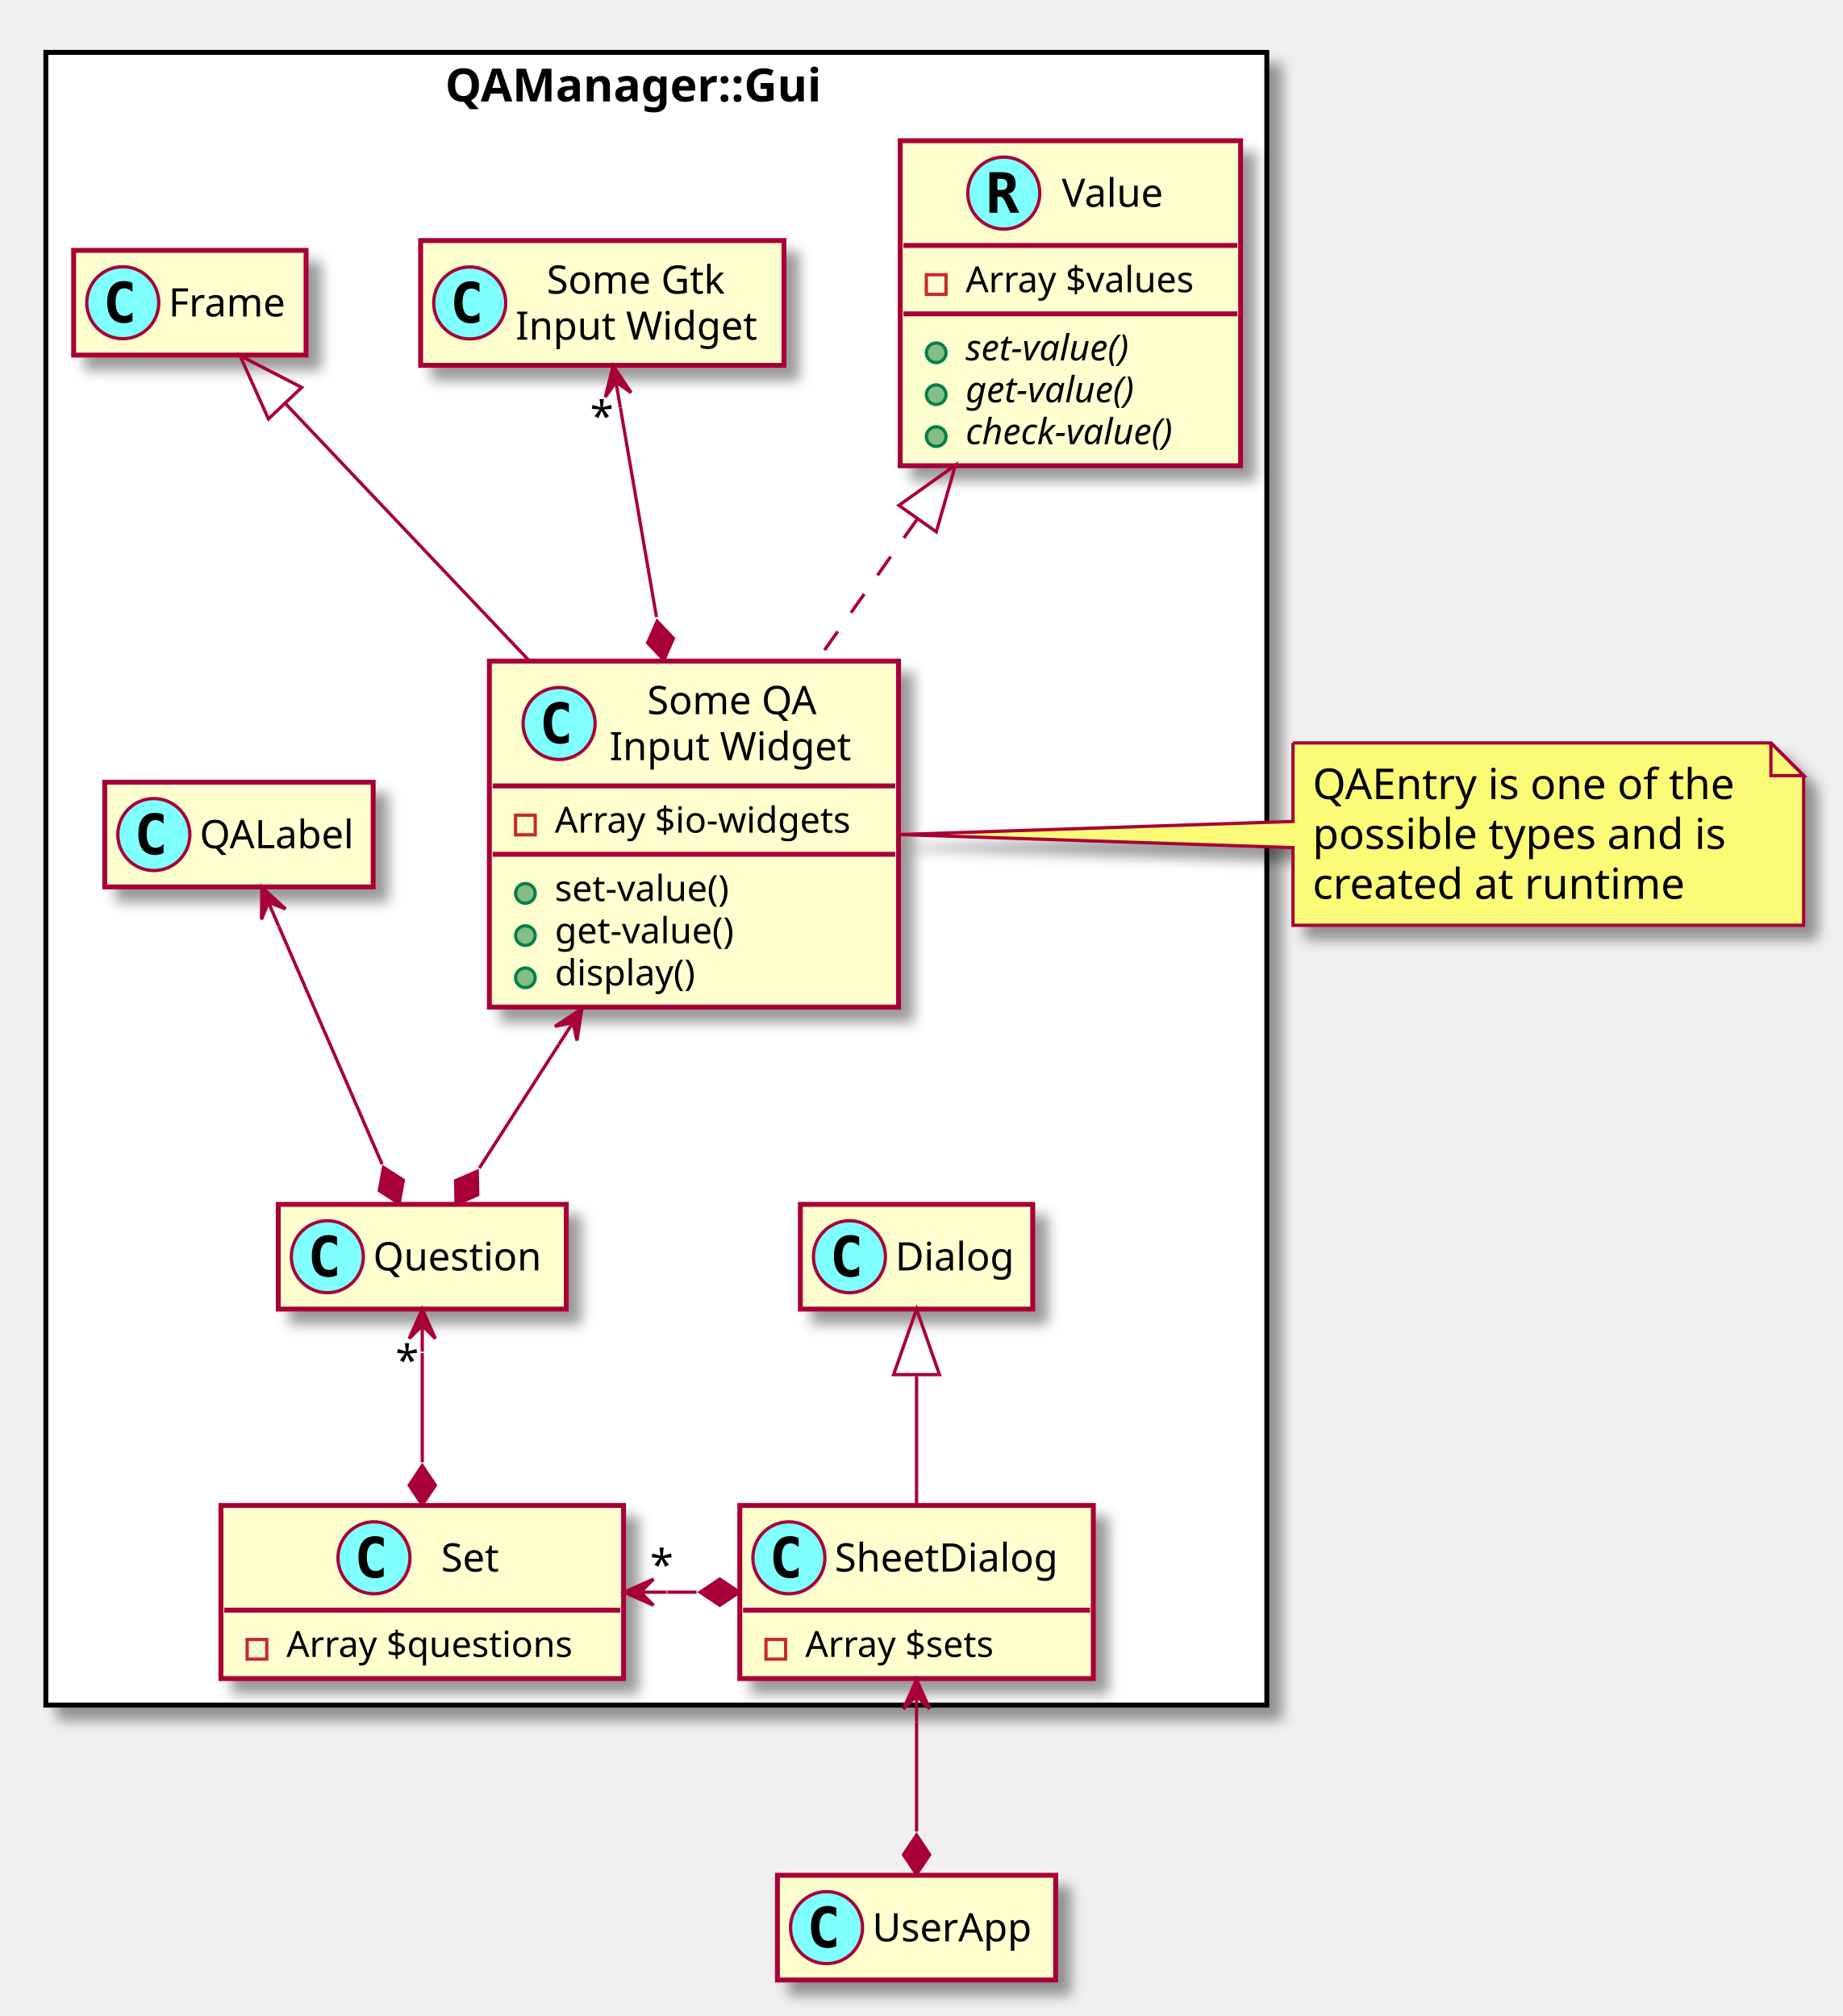
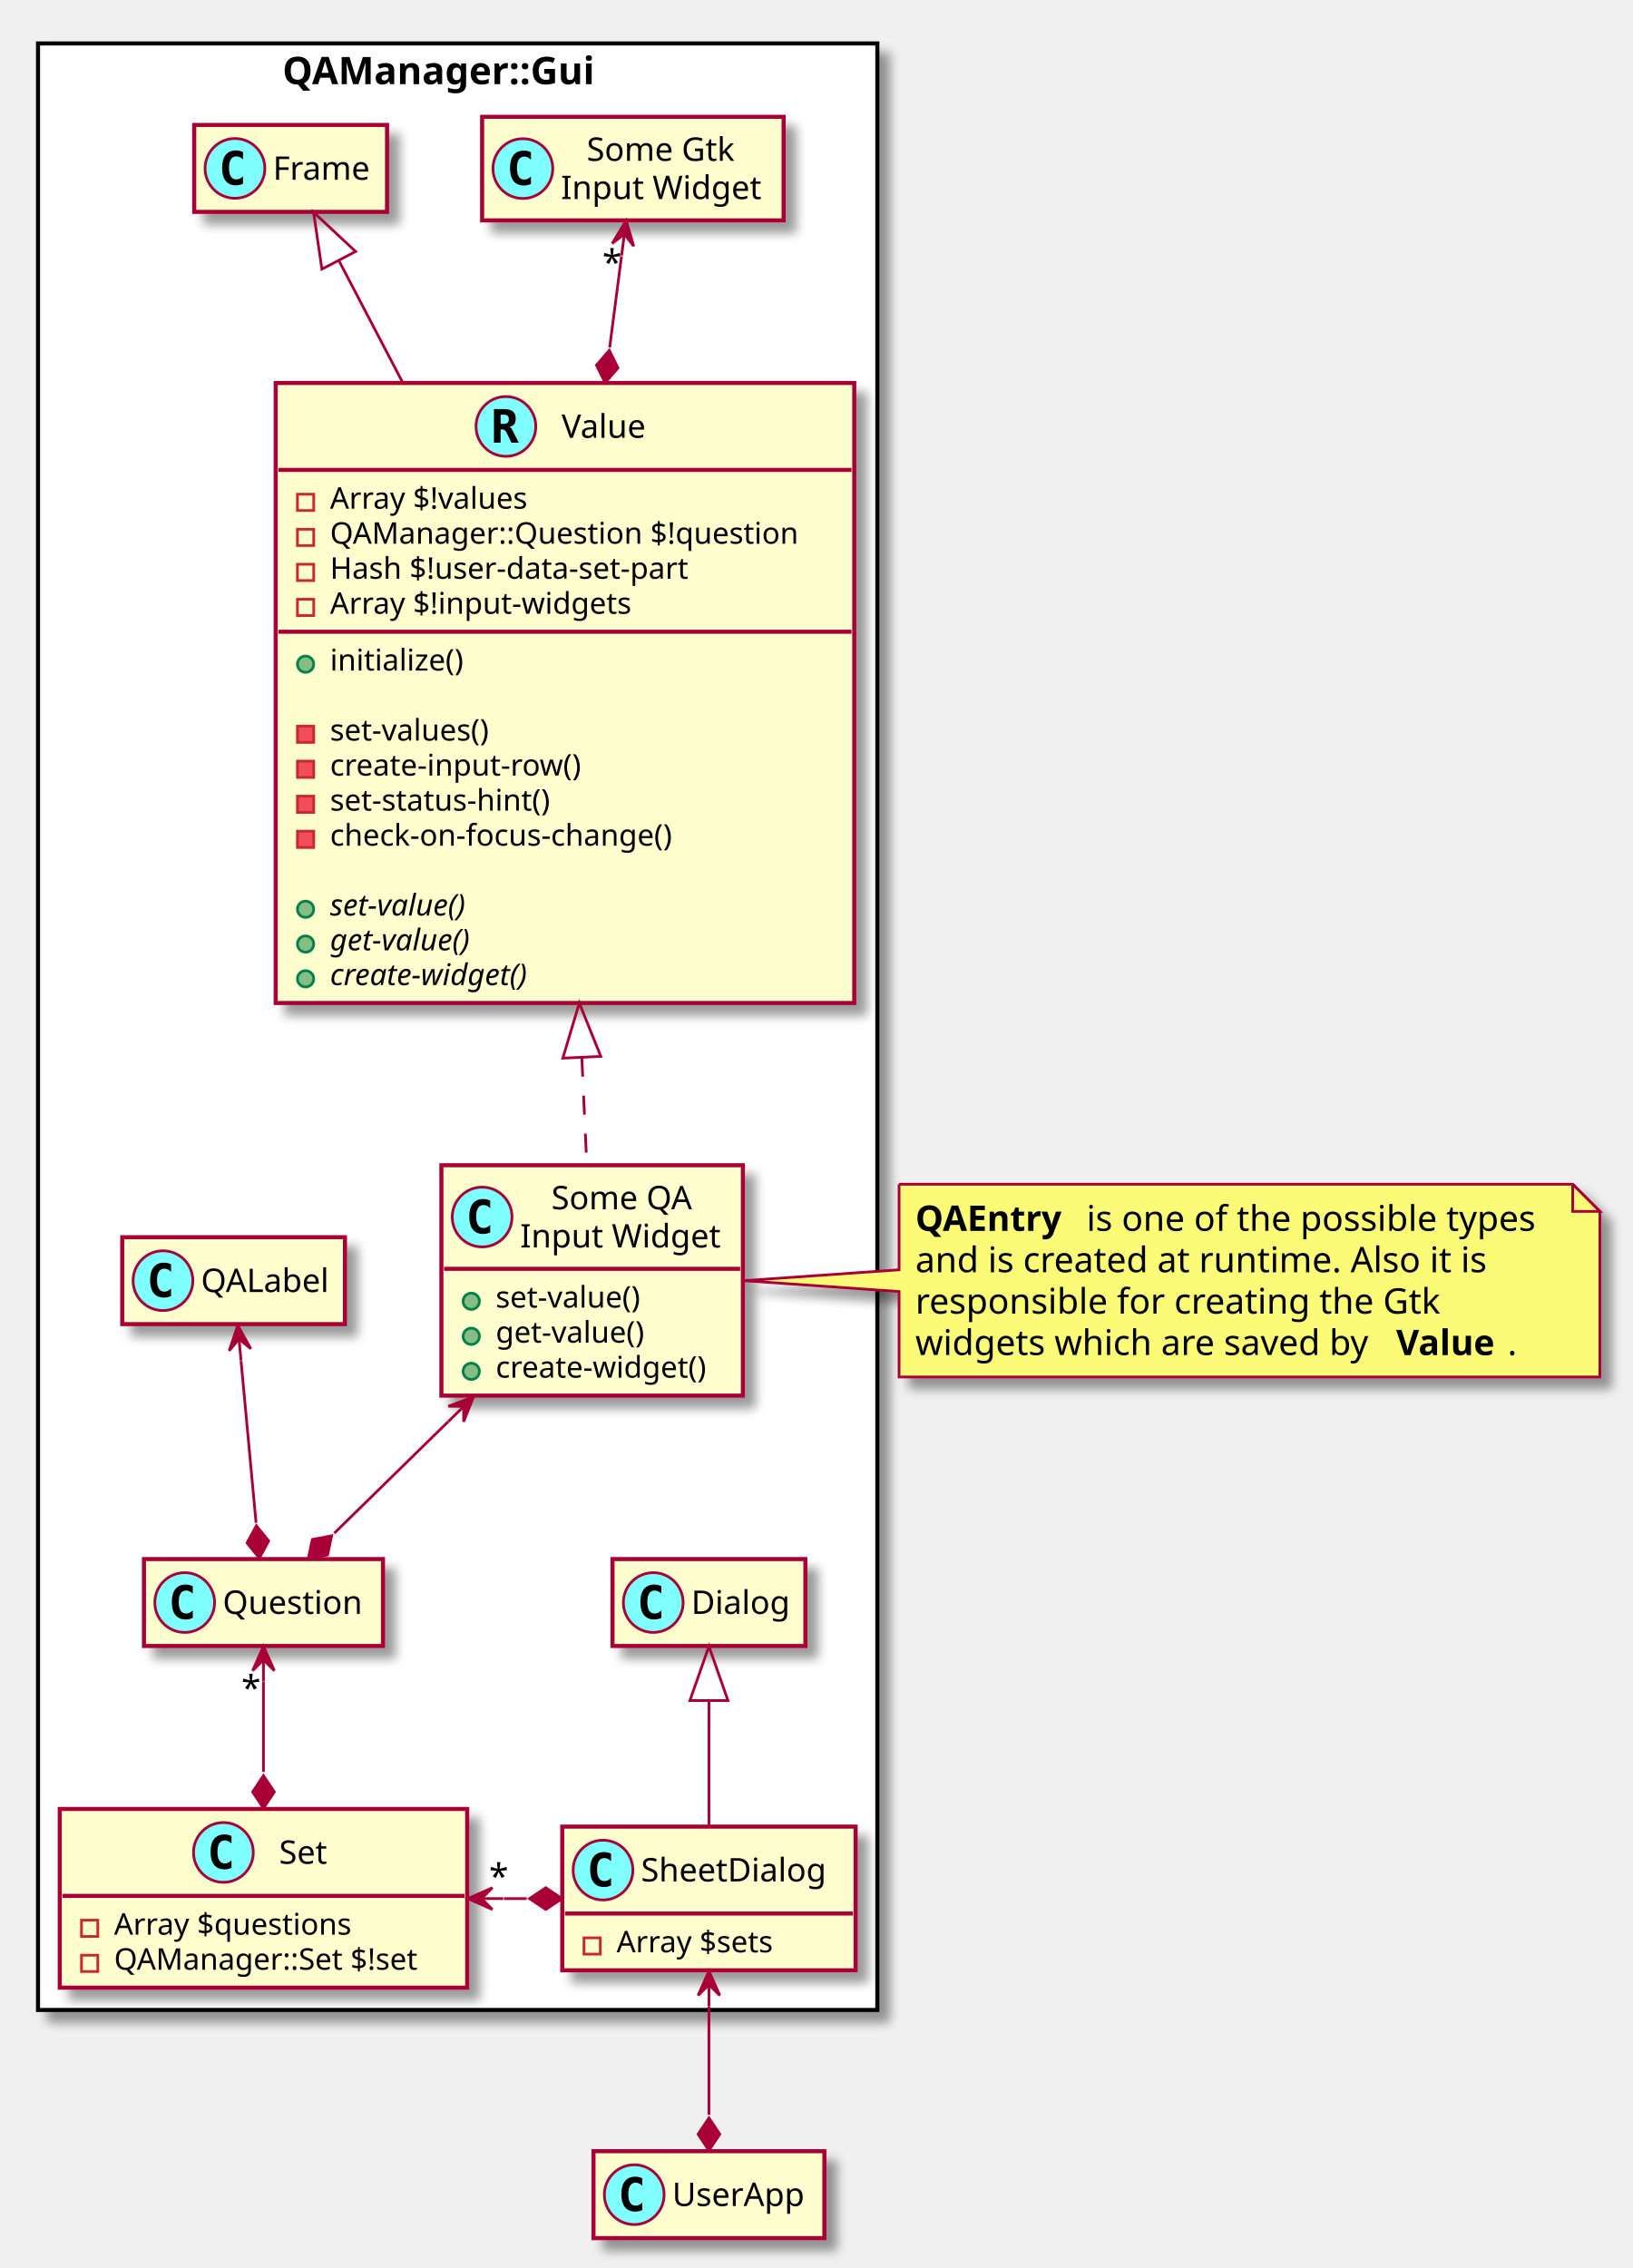
- <svg xmlns="http://www.w3.org/2000/svg" contentScriptType="application/ecmascript" contentStyleType="text/css" height="616px" preserveAspectRatio="none" style="width:563px;height:616px;" version="1.1" viewBox="0 0 563 616" width="563px" zoomAndPan="magnify">
+ <svg xmlns="http://www.w3.org/2000/svg" contentScriptType="application/ecmascript" contentStyleType="text/css" height="835px" preserveAspectRatio="none" style="width:601px;height:835px;" version="1.1" viewBox="0 0 601 835" width="601px" zoomAndPan="magnify">
  <defs>
-     <filter height="300%" id="f143nqnakb07io" width="300%" x="-1" y="-1">
+     <filter height="300%" id="f63d9tuw4n7kj" width="300%" x="-1" y="-1">
      <feGaussianBlur result="blurOut" stdDeviation="2.0" />
      <feColorMatrix in="blurOut" result="blurOut2" type="matrix" values="0 0 0 0 0 0 0 0 0 0 0 0 0 0 0 0 0 0 .4 0" />
      <feOffset dx="4.0" dy="4.0" in="blurOut2" result="blurOut3" />
      <feBlend in="SourceGraphic" in2="blurOut3" mode="normal" />
    </filter>
  </defs>
  <g>
-     <rect fill="#FFFFFF" filter="url(#f143nqnakb07io)" height="505" style="stroke: #000000; stroke-width: 1.5;" width="373" x="14" y="16" />
-     <text fill="#000000" font-family="sans-serif" font-size="14" font-weight="bold" lengthAdjust="spacingAndGlyphs" textLength="129" x="136" y="30.995">QAManager::Gui</text>
-     <rect fill="#FEFECE" filter="url(#f143nqnakb07io)" height="99.31" id="QAManager::Gui::Value" style="stroke: #A80036; stroke-width: 1.5;" width="104" x="275" y="43" />
-     <ellipse cx="306.65" cy="59" fill="#80FFFF" rx="11" ry="11" style="stroke: #A80036; stroke-width: 1.0;" />
-     <path d="M307.853,59.141 Q308.212,59.219 308.478,59.5 Q308.759,59.766 309.15,60.547 L311.384,65 L308.697,65 L307.197,61.875 Q307.134,61.734 307.025,61.5 Q306.369,60.109 305.478,60.109 L304.697,60.109 L304.697,65 L302.259,65 L302.259,52.609 L305.791,52.609 Q308.181,52.609 309.212,53.453 Q310.259,54.297 310.259,56.203 Q310.259,57.484 309.634,58.25 Q309.025,59 307.853,59.141 Z M304.697,54.672 L304.697,58.047 L305.853,58.047 Q306.869,58.047 307.291,57.656 Q307.728,57.25 307.728,56.344 Q307.728,55.453 307.291,55.062 Q306.869,54.672 305.853,54.672 L304.697,54.672 Z " />
-     <text fill="#000000" font-family="sans-serif" font-size="12" lengthAdjust="spacingAndGlyphs" textLength="35" x="324.35" y="63.181">Value</text>
-     <line style="stroke: #A80036; stroke-width: 1.5;" x1="276" x2="378" y1="75" y2="75" />
-     <rect fill="none" height="6" style="stroke: #C82930; stroke-width: 1.0;" width="6" x="283" y="83.948" />
-     <text fill="#000000" font-family="sans-serif" font-size="11" lengthAdjust="spacingAndGlyphs" textLength="78" x="295" y="89.28">Array $values</text>
-     <line style="stroke: #A80036; stroke-width: 1.5;" x1="276" x2="378" y1="95.896" y2="95.896" />
-     <ellipse cx="286" cy="107.798" fill="#84BE84" rx="3" ry="3" style="stroke: #038048; stroke-width: 1.0;" />
-     <text fill="#000000" font-family="sans-serif" font-size="11" font-style="italic" lengthAdjust="spacingAndGlyphs" textLength="60" x="295" y="110.106">set-value()</text>
-     <ellipse cx="286" cy="120.603" fill="#84BE84" rx="3" ry="3" style="stroke: #038048; stroke-width: 1.0;" />
-     <text fill="#000000" font-family="sans-serif" font-size="11" font-style="italic" lengthAdjust="spacingAndGlyphs" textLength="61" x="295" y="122.911">get-value()</text>
-     <ellipse cx="286" cy="133.408" fill="#84BE84" rx="3" ry="3" style="stroke: #038048; stroke-width: 1.0;" />
-     <text fill="#000000" font-family="sans-serif" font-size="11" font-style="italic" lengthAdjust="spacingAndGlyphs" textLength="75" x="295" y="135.716">check-value()</text>
-     <rect fill="#FEFECE" filter="url(#f143nqnakb07io)" height="38.137" id="QAManager::Gui::GtkIOWidget" style="stroke: #A80036; stroke-width: 1.5;" width="111" x="128.5" y="73.5" />
-     <ellipse cx="143.5" cy="92.568" fill="#80FFFF" rx="11" ry="11" style="stroke: #A80036; stroke-width: 1.0;" />
-     <path d="M146.469,98.209 Q145.891,98.506 145.25,98.647 Q144.609,98.803 143.906,98.803 Q141.406,98.803 140.078,97.162 Q138.766,95.506 138.766,92.381 Q138.766,89.256 140.078,87.6 Q141.406,85.943 143.906,85.943 Q144.609,85.943 145.25,86.1 Q145.906,86.256 146.469,86.553 L146.469,89.272 Q145.844,88.693 145.25,88.428 Q144.656,88.147 144.031,88.147 Q142.688,88.147 142,89.225 Q141.312,90.287 141.312,92.381 Q141.312,94.475 142,95.553 Q142.688,96.615 144.031,96.615 Q144.656,96.615 145.25,96.35 Q145.844,96.068 146.469,95.49 L146.469,98.209 Z " />
-     <text fill="#000000" font-family="sans-serif" font-size="12" lengthAdjust="spacingAndGlyphs" textLength="60" x="167" y="89.715">Some Gtk</text>
-     <text fill="#000000" font-family="sans-serif" font-size="12" lengthAdjust="spacingAndGlyphs" textLength="79" x="157.5" y="103.783">Input Widget</text>
-     <rect fill="#FEFECE" filter="url(#f143nqnakb07io)" height="105.721" id="QAManager::Gui::QAIOWidget" style="stroke: #A80036; stroke-width: 1.5;" width="125" x="149.5" y="202" />
-     <ellipse cx="170.8" cy="221.068" fill="#80FFFF" rx="11" ry="11" style="stroke: #A80036; stroke-width: 1.0;" />
-     <path d="M173.769,226.709 Q173.191,227.006 172.55,227.147 Q171.909,227.303 171.206,227.303 Q168.706,227.303 167.378,225.662 Q166.066,224.006 166.066,220.881 Q166.066,217.756 167.378,216.1 Q168.706,214.443 171.206,214.443 Q171.909,214.443 172.55,214.6 Q173.206,214.756 173.769,215.053 L173.769,217.772 Q173.144,217.193 172.55,216.928 Q171.956,216.647 171.331,216.647 Q169.988,216.647 169.3,217.725 Q168.613,218.787 168.613,220.881 Q168.613,222.975 169.3,224.053 Q169.988,225.115 171.331,225.115 Q171.956,225.115 172.55,224.85 Q173.144,224.568 173.769,223.99 L173.769,226.709 Z " />
-     <text fill="#000000" font-family="sans-serif" font-size="12" lengthAdjust="spacingAndGlyphs" textLength="56" x="197.7" y="218.215">Some QA</text>
-     <text fill="#000000" font-family="sans-serif" font-size="12" lengthAdjust="spacingAndGlyphs" textLength="79" x="186.2" y="232.283">Input Widget</text>
-     <line style="stroke: #A80036; stroke-width: 1.5;" x1="150.5" x2="273.5" y1="240.137" y2="240.137" />
-     <rect fill="none" height="6" style="stroke: #C82930; stroke-width: 1.0;" width="6" x="157.5" y="249.085" />
-     <text fill="#000000" font-family="sans-serif" font-size="11" lengthAdjust="spacingAndGlyphs" textLength="99" x="169.5" y="254.417">Array $io-widgets</text>
-     <line style="stroke: #A80036; stroke-width: 1.5;" x1="150.5" x2="273.5" y1="261.033" y2="261.033" />
-     <ellipse cx="160.5" cy="272.981" fill="#84BE84" rx="3" ry="3" style="stroke: #038048; stroke-width: 1.0;" />
-     <text fill="#000000" font-family="sans-serif" font-size="11" lengthAdjust="spacingAndGlyphs" textLength="60" x="169.5" y="275.313">set-value()</text>
-     <ellipse cx="160.5" cy="285.877" fill="#84BE84" rx="3" ry="3" style="stroke: #038048; stroke-width: 1.0;" />
-     <text fill="#000000" font-family="sans-serif" font-size="11" lengthAdjust="spacingAndGlyphs" textLength="60" x="169.5" y="288.209">get-value()</text>
-     <ellipse cx="160.5" cy="298.773" fill="#84BE84" rx="3" ry="3" style="stroke: #038048; stroke-width: 1.0;" />
-     <text fill="#000000" font-family="sans-serif" font-size="11" lengthAdjust="spacingAndGlyphs" textLength="48" x="169.5" y="301.105">display()</text>
-     <rect fill="#FEFECE" filter="url(#f143nqnakb07io)" height="52.896" id="QAManager::Gui::Set" style="stroke: #A80036; stroke-width: 1.5;" width="123" x="67.5" y="460" />
-     <ellipse cx="114.25" cy="476" fill="#80FFFF" rx="11" ry="11" style="stroke: #A80036; stroke-width: 1.0;" />
-     <path d="M117.219,481.641 Q116.641,481.938 116,482.078 Q115.359,482.234 114.656,482.234 Q112.156,482.234 110.828,480.594 Q109.516,478.938 109.516,475.812 Q109.516,472.688 110.828,471.031 Q112.156,469.375 114.656,469.375 Q115.359,469.375 116,469.531 Q116.656,469.688 117.219,469.984 L117.219,472.703 Q116.594,472.125 116,471.859 Q115.406,471.578 114.781,471.578 Q113.438,471.578 112.75,472.656 Q112.062,473.719 112.062,475.812 Q112.062,477.906 112.75,478.984 Q113.438,480.047 114.781,480.047 Q115.406,480.047 116,479.781 Q116.594,479.5 117.219,478.922 L117.219,481.641 Z " />
-     <text fill="#000000" font-family="sans-serif" font-size="12" lengthAdjust="spacingAndGlyphs" textLength="21" x="134.75" y="480.181">Set</text>
-     <line style="stroke: #A80036; stroke-width: 1.5;" x1="68.5" x2="189.5" y1="492" y2="492" />
-     <rect fill="none" height="6" style="stroke: #C82930; stroke-width: 1.0;" width="6" x="75.5" y="500.948" />
-     <text fill="#000000" font-family="sans-serif" font-size="11" lengthAdjust="spacingAndGlyphs" textLength="97" x="87.5" y="506.28">Array $questions</text>
-     <rect fill="#FEFECE" filter="url(#f143nqnakb07io)" height="52.896" id="QAManager::Gui::SheetDialog" style="stroke: #A80036; stroke-width: 1.5;" width="108" x="226" y="460" />
-     <ellipse cx="241" cy="476" fill="#80FFFF" rx="11" ry="11" style="stroke: #A80036; stroke-width: 1.0;" />
-     <path d="M243.969,481.641 Q243.391,481.938 242.75,482.078 Q242.109,482.234 241.406,482.234 Q238.906,482.234 237.578,480.594 Q236.266,478.938 236.266,475.812 Q236.266,472.688 237.578,471.031 Q238.906,469.375 241.406,469.375 Q242.109,469.375 242.75,469.531 Q243.406,469.688 243.969,469.984 L243.969,472.703 Q243.344,472.125 242.75,471.859 Q242.156,471.578 241.531,471.578 Q240.188,471.578 239.5,472.656 Q238.812,473.719 238.812,475.812 Q238.812,477.906 239.5,478.984 Q240.188,480.047 241.531,480.047 Q242.156,480.047 242.75,479.781 Q243.344,479.5 243.969,478.922 L243.969,481.641 Z " />
-     <text fill="#000000" font-family="sans-serif" font-size="12" lengthAdjust="spacingAndGlyphs" textLength="76" x="255" y="480.181">SheetDialog</text>
-     <line style="stroke: #A80036; stroke-width: 1.5;" x1="227" x2="333" y1="492" y2="492" />
-     <rect fill="none" height="6" style="stroke: #C82930; stroke-width: 1.0;" width="6" x="234" y="500.948" />
-     <text fill="#000000" font-family="sans-serif" font-size="11" lengthAdjust="spacingAndGlyphs" textLength="66" x="246" y="506.28">Array $sets</text>
-     <rect fill="#FEFECE" filter="url(#f143nqnakb07io)" height="32" id="QAManager::Gui::Dialog" style="stroke: #A80036; stroke-width: 1.5;" width="71" x="244.5" y="368" />
-     <ellipse cx="259.5" cy="384" fill="#80FFFF" rx="11" ry="11" style="stroke: #A80036; stroke-width: 1.0;" />
-     <path d="M262.469,389.641 Q261.891,389.938 261.25,390.078 Q260.609,390.234 259.906,390.234 Q257.406,390.234 256.078,388.594 Q254.766,386.938 254.766,383.812 Q254.766,380.688 256.078,379.031 Q257.406,377.375 259.906,377.375 Q260.609,377.375 261.25,377.531 Q261.906,377.688 262.469,377.984 L262.469,380.703 Q261.844,380.125 261.25,379.859 Q260.656,379.578 260.031,379.578 Q258.688,379.578 258,380.656 Q257.312,381.719 257.312,383.812 Q257.312,385.906 258,386.984 Q258.688,388.047 260.031,388.047 Q260.656,388.047 261.25,387.781 Q261.844,387.5 262.469,386.922 L262.469,389.641 Z " />
-     <text fill="#000000" font-family="sans-serif" font-size="12" lengthAdjust="spacingAndGlyphs" textLength="39" x="273.5" y="388.181">Dialog</text>
-     <rect fill="#FEFECE" filter="url(#f143nqnakb07io)" height="32" id="QAManager::Gui::Frame" style="stroke: #A80036; stroke-width: 1.5;" width="71" x="22.5" y="76.5" />
-     <ellipse cx="37.5" cy="92.5" fill="#80FFFF" rx="11" ry="11" style="stroke: #A80036; stroke-width: 1.0;" />
-     <path d="M40.469,98.141 Q39.891,98.438 39.25,98.578 Q38.609,98.734 37.906,98.734 Q35.406,98.734 34.078,97.094 Q32.766,95.438 32.766,92.312 Q32.766,89.188 34.078,87.531 Q35.406,85.875 37.906,85.875 Q38.609,85.875 39.25,86.031 Q39.906,86.188 40.469,86.484 L40.469,89.203 Q39.844,88.625 39.25,88.359 Q38.656,88.078 38.031,88.078 Q36.688,88.078 36,89.156 Q35.312,90.219 35.312,92.312 Q35.312,94.406 36,95.484 Q36.688,96.547 38.031,96.547 Q38.656,96.547 39.25,96.281 Q39.844,96 40.469,95.422 L40.469,98.141 Z " />
-     <text fill="#000000" font-family="sans-serif" font-size="12" lengthAdjust="spacingAndGlyphs" textLength="39" x="51.5" y="96.681">Frame</text>
-     <rect fill="#FEFECE" filter="url(#f143nqnakb07io)" height="32" id="QAManager::Gui::Question" style="stroke: #A80036; stroke-width: 1.5;" width="88" x="85" y="368" />
-     <ellipse cx="100" cy="384" fill="#80FFFF" rx="11" ry="11" style="stroke: #A80036; stroke-width: 1.0;" />
-     <path d="M102.969,389.641 Q102.391,389.938 101.75,390.078 Q101.109,390.234 100.406,390.234 Q97.906,390.234 96.578,388.594 Q95.266,386.938 95.266,383.812 Q95.266,380.688 96.578,379.031 Q97.906,377.375 100.406,377.375 Q101.109,377.375 101.75,377.531 Q102.406,377.688 102.969,377.984 L102.969,380.703 Q102.344,380.125 101.75,379.859 Q101.156,379.578 100.531,379.578 Q99.188,379.578 98.5,380.656 Q97.812,381.719 97.812,383.812 Q97.812,385.906 98.5,386.984 Q99.188,388.047 100.531,388.047 Q101.156,388.047 101.75,387.781 Q102.344,387.5 102.969,386.922 L102.969,389.641 Z " />
-     <text fill="#000000" font-family="sans-serif" font-size="12" lengthAdjust="spacingAndGlyphs" textLength="56" x="114" y="388.181">Question</text>
-     <rect fill="#FEFECE" filter="url(#f143nqnakb07io)" height="32" id="QAManager::Gui::QALabel" style="stroke: #A80036; stroke-width: 1.5;" width="82" x="32" y="239" />
-     <ellipse cx="47" cy="255" fill="#80FFFF" rx="11" ry="11" style="stroke: #A80036; stroke-width: 1.0;" />
-     <path d="M49.969,260.641 Q49.391,260.938 48.75,261.078 Q48.109,261.234 47.406,261.234 Q44.906,261.234 43.578,259.594 Q42.266,257.938 42.266,254.812 Q42.266,251.688 43.578,250.031 Q44.906,248.375 47.406,248.375 Q48.109,248.375 48.75,248.531 Q49.406,248.688 49.969,248.984 L49.969,251.703 Q49.344,251.125 48.75,250.859 Q48.156,250.578 47.531,250.578 Q46.188,250.578 45.5,251.656 Q44.812,252.719 44.812,254.812 Q44.812,256.906 45.5,257.984 Q46.188,259.047 47.531,259.047 Q48.156,259.047 48.75,258.781 Q49.344,258.5 49.969,257.922 L49.969,260.641 Z " />
-     <text fill="#000000" font-family="sans-serif" font-size="12" lengthAdjust="spacingAndGlyphs" textLength="50" x="61" y="259.181">QALabel</text>
-     <path d="M395,227 L395,251 L274.701,255 L395,259 L395,282.722 A0,0 0 0 0 395,282.722 L551,282.722 A0,0 0 0 0 551,282.722 L551,237 L541,227 L395,227 A0,0 0 0 0 395,227 " fill="#FBFB77" filter="url(#f143nqnakb07io)" style="stroke: #A80036; stroke-width: 1.0;" />
-     <path d="M541,227 L541,237 L551,237 L541,227 " fill="#FBFB77" style="stroke: #A80036; stroke-width: 1.0;" />
-     <text fill="#000000" font-family="sans-serif" font-size="13" lengthAdjust="spacingAndGlyphs" textLength="135" x="401" y="244.149">QAEntry is one of the</text>
-     <text fill="#000000" font-family="sans-serif" font-size="13" lengthAdjust="spacingAndGlyphs" textLength="133" x="401" y="259.39">possible types and is</text>
-     <text fill="#000000" font-family="sans-serif" font-size="13" lengthAdjust="spacingAndGlyphs" textLength="120" x="401" y="274.631">created at runtime</text>
-     <rect fill="#FEFECE" filter="url(#f143nqnakb07io)" height="32" id="UserApp" style="stroke: #A80036; stroke-width: 1.5;" width="85" x="237.5" y="573" />
-     <ellipse cx="252.5" cy="589" fill="#80FFFF" rx="11" ry="11" style="stroke: #A80036; stroke-width: 1.0;" />
-     <path d="M255.469,594.641 Q254.891,594.938 254.25,595.078 Q253.609,595.234 252.906,595.234 Q250.406,595.234 249.078,593.594 Q247.766,591.938 247.766,588.812 Q247.766,585.688 249.078,584.031 Q250.406,582.375 252.906,582.375 Q253.609,582.375 254.25,582.531 Q254.906,582.688 255.469,582.984 L255.469,585.703 Q254.844,585.125 254.25,584.859 Q253.656,584.578 253.031,584.578 Q251.688,584.578 251,585.656 Q250.312,586.719 250.312,588.812 Q250.312,590.906 251,591.984 Q251.688,593.047 253.031,593.047 Q253.656,593.047 254.25,592.781 Q254.844,592.5 255.469,591.922 L255.469,594.641 Z " />
-     <text fill="#000000" font-family="sans-serif" font-size="12" lengthAdjust="spacingAndGlyphs" textLength="53" x="266.5" y="593.181">UserApp</text>
-     <path d="M280,420.487 C280,433.469 280,447.832 280,459.837 " fill="none" id="QAManager::Gui::Dialog-QAManager::Gui::SheetDialog" style="stroke: #A80036; stroke-width: 1.0;" />
-     <polygon fill="none" points="273,420.016,280,400.016,287,420.016,273,420.016" style="stroke: #A80036; stroke-width: 1.0;" />
-     <path d="M203.86,486.5 C206.844,486.5 209.827,486.5 212.811,486.5 " fill="none" id="QAManager::Gui::Set-QAManager::Gui::SheetDialog" style="stroke: #A80036; stroke-width: 1.0;" />
-     <polygon fill="#A80036" points="225.894,486.5,219.894,482.5,213.894,486.5,219.894,490.5,225.894,486.5" style="stroke: #A80036; stroke-width: 1.0;" />
-     <polygon fill="#A80036" points="190.639,486.5,199.639,490.5,195.639,486.5,199.639,482.5,190.639,486.5" style="stroke: #A80036; stroke-width: 1.0;" />
-     <line style="stroke: #A80036; stroke-width: 1.0;" x1="195.639" x2="203.639" y1="486.5" y2="486.5" />
-     <text fill="#000000" font-family="sans-serif" font-size="13" lengthAdjust="spacingAndGlyphs" textLength="7" x="198.577" y="482.756">*</text>
-     <path d="M280,526.226 C280,537.353 280,549.244 280,559.651 " fill="none" id="QAManager::Gui::SheetDialog-UserApp" style="stroke: #A80036; stroke-width: 1.0;" />
-     <polygon fill="#A80036" points="280,572.712,284,566.712,280,560.712,276,566.712,280,572.712" style="stroke: #A80036; stroke-width: 1.0;" />
-     <polygon fill="#A80036" points="280,513.163,276,522.163,280,518.163,284,522.163,280,513.163" style="stroke: #A80036; stroke-width: 1.0;" />
-     <line style="stroke: #A80036; stroke-width: 1.0;" x1="280" x2="280" y1="518.163" y2="526.163" />
-     <path d="M280.182,158.656 C269.974,173.081 259.3,188.164 249.509,201.999 " fill="none" id="QAManager::Gui::Value-QAManager::Gui::QAIOWidget" style="stroke: #A80036; stroke-width: 1.0; stroke-dasharray: 7.0,7.0;" />
-     <polygon fill="none" points="274.604,154.42,291.871,142.138,286.032,162.507,274.604,154.42" style="stroke: #A80036; stroke-width: 1.0;" />
-     <path d="M189.543,124.667 C192.69,142.933 196.749,166.491 200.549,188.545 " fill="none" id="QAManager::Gui::GtkIOWidget-QAManager::Gui::QAIOWidget" style="stroke: #A80036; stroke-width: 1.0;" />
-     <polygon fill="#A80036" points="202.809,201.661,205.732,195.069,200.772,189.836,197.849,196.428,202.809,201.661" style="stroke: #A80036; stroke-width: 1.0;" />
-     <polygon fill="#A80036" points="187.322,111.779,184.908,121.328,188.171,116.706,192.792,119.969,187.322,111.779" style="stroke: #A80036; stroke-width: 1.0;" />
-     <line style="stroke: #A80036; stroke-width: 1.0;" x1="188.171" x2="189.53" y1="116.706" y2="124.59" />
-     <text fill="#000000" font-family="sans-serif" font-size="13" lengthAdjust="spacingAndGlyphs" textLength="7" x="180.27" y="131.81">*</text>
-     <path d="M87.373,123.495 C108.374,145.654 137.157,176.026 161.771,201.999 " fill="none" id="QAManager::Gui::Frame-QAManager::Gui::QAIOWidget" style="stroke: #A80036; stroke-width: 1.0;" />
-     <polygon fill="none" points="82.006,128.007,73.329,108.675,92.167,118.377,82.006,128.007" style="stroke: #A80036; stroke-width: 1.0;" />
-     <path d="M170.722,319.155 C162.146,332.484 153.557,345.832 146.421,356.924 " fill="none" id="QAManager::Gui::QAIOWidget-QAManager::Gui::Question" style="stroke: #A80036; stroke-width: 1.0;" />
-     <polygon fill="#A80036" points="139.317,367.966,145.927,365.084,145.81,357.874,139.2,360.755,139.317,367.966" style="stroke: #A80036; stroke-width: 1.0;" />
-     <polygon fill="#A80036" points="177.762,308.214,169.528,313.618,175.056,312.419,176.256,317.947,177.762,308.214" style="stroke: #A80036; stroke-width: 1.0;" />
-     <line style="stroke: #A80036; stroke-width: 1.0;" x1="175.056" x2="170.727" y1="312.419" y2="319.147" />
-     <path d="M85.182,283.062 C94.53,304.595 107.377,334.191 116.744,355.767 " fill="none" id="QAManager::Gui::QALabel-QAManager::Gui::Question" style="stroke: #A80036; stroke-width: 1.0;" />
-     <polygon fill="#A80036" points="121.933,367.72,123.213,360.624,117.154,356.713,115.874,363.809,121.933,367.72" style="stroke: #A80036; stroke-width: 1.0;" />
-     <polygon fill="#A80036" points="79.979,271.077,79.894,280.926,81.97,275.664,87.232,277.74,79.979,271.077" style="stroke: #A80036; stroke-width: 1.0;" />
-     <line style="stroke: #A80036; stroke-width: 1.0;" x1="81.97" x2="85.156" y1="275.664" y2="283.002" />
-     <path d="M129,413.441 C129,423.84 129,435.712 129,446.819 " fill="none" id="QAManager::Gui::Question-QAManager::Gui::Set" style="stroke: #A80036; stroke-width: 1.0;" />
-     <polygon fill="#A80036" points="129,459.837,133,453.837,129,447.837,125,453.837,129,459.837" style="stroke: #A80036; stroke-width: 1.0;" />
-     <polygon fill="#A80036" points="129,400.016,125,409.016,129,405.016,133,409.016,129,400.016" style="stroke: #A80036; stroke-width: 1.0;" />
-     <line style="stroke: #A80036; stroke-width: 1.0;" x1="129" x2="129" y1="405.016" y2="413.016" />
-     <text fill="#000000" font-family="sans-serif" font-size="13" lengthAdjust="spacingAndGlyphs" textLength="7" x="120.797" y="420.29">*</text>
+     <rect fill="#FFFFFF" filter="url(#f63d9tuw4n7kj)" height="724" style="stroke: #000000; stroke-width: 1.5;" width="309" x="14" y="16" />
+     <text fill="#000000" font-family="sans-serif" font-size="14" font-weight="bold" lengthAdjust="spacingAndGlyphs" textLength="129" x="104" y="30.995">QAManager::Gui</text>
+     <rect fill="#FEFECE" filter="url(#f63d9tuw4n7kj)" height="228.27" id="QAManager::Gui::Value" style="stroke: #A80036; stroke-width: 1.5;" width="213" x="101.5" y="141" />
+     <ellipse cx="186.25" cy="157" fill="#80FFFF" rx="11" ry="11" style="stroke: #A80036; stroke-width: 1.0;" />
+     <path d="M187.453,157.141 Q187.812,157.219 188.078,157.5 Q188.359,157.766 188.75,158.547 L190.984,163 L188.297,163 L186.797,159.875 Q186.734,159.734 186.625,159.5 Q185.969,158.109 185.078,158.109 L184.297,158.109 L184.297,163 L181.859,163 L181.859,150.609 L185.391,150.609 Q187.781,150.609 188.812,151.453 Q189.859,152.297 189.859,154.203 Q189.859,155.484 189.234,156.25 Q188.625,157 187.453,157.141 Z M184.297,152.672 L184.297,156.047 L185.453,156.047 Q186.469,156.047 186.891,155.656 Q187.328,155.25 187.328,154.344 Q187.328,153.453 186.891,153.062 Q186.469,152.672 185.453,152.672 L184.297,152.672 Z " />
+     <text fill="#000000" font-family="sans-serif" font-size="12" lengthAdjust="spacingAndGlyphs" textLength="35" x="206.75" y="161.181">Value</text>
+     <line style="stroke: #A80036; stroke-width: 1.5;" x1="102.5" x2="313.5" y1="173" y2="173" />
+     <rect fill="none" height="6" style="stroke: #C82930; stroke-width: 1.0;" width="6" x="109.5" y="181.948" />
+     <text fill="#000000" font-family="sans-serif" font-size="11" lengthAdjust="spacingAndGlyphs" textLength="81" x="121.5" y="187.28">Array $!values</text>
+     <rect fill="none" height="6" style="stroke: #C82930; stroke-width: 1.0;" width="6" x="109.5" y="194.844" />
+     <text fill="#000000" font-family="sans-serif" font-size="11" lengthAdjust="spacingAndGlyphs" textLength="187" x="121.5" y="200.176">QAManager::Question $!question</text>
+     <rect fill="none" height="6" style="stroke: #C82930; stroke-width: 1.0;" width="6" x="109.5" y="207.74" />
+     <text fill="#000000" font-family="sans-serif" font-size="11" lengthAdjust="spacingAndGlyphs" textLength="147" x="121.5" y="213.072">Hash $!user-data-set-part</text>
+     <rect fill="none" height="6" style="stroke: #C82930; stroke-width: 1.0;" width="6" x="109.5" y="220.636" />
+     <text fill="#000000" font-family="sans-serif" font-size="11" lengthAdjust="spacingAndGlyphs" textLength="120" x="121.5" y="225.968">Array $!input-widgets</text>
+     <line style="stroke: #A80036; stroke-width: 1.5;" x1="102.5" x2="313.5" y1="232.584" y2="232.584" />
+     <ellipse cx="112.5" cy="244.532" fill="#84BE84" rx="3" ry="3" style="stroke: #038048; stroke-width: 1.0;" />
+     <text fill="#000000" font-family="sans-serif" font-size="11" lengthAdjust="spacingAndGlyphs" textLength="53" x="121.5" y="246.864">initialize()</text>
+     <text fill="#000000" font-family="sans-serif" font-size="11" lengthAdjust="spacingAndGlyphs" textLength="0" x="125.5" y="259.76" />
+     <rect fill="#F24D5C" height="6" style="stroke: #C82930; stroke-width: 1.0;" width="6" x="109.5" y="267.324" />
+     <text fill="#000000" font-family="sans-serif" font-size="11" lengthAdjust="spacingAndGlyphs" textLength="67" x="121.5" y="272.656">set-values()</text>
+     <rect fill="#F24D5C" height="6" style="stroke: #C82930; stroke-width: 1.0;" width="6" x="109.5" y="280.22" />
+     <text fill="#000000" font-family="sans-serif" font-size="11" lengthAdjust="spacingAndGlyphs" textLength="101" x="121.5" y="285.552">create-input-row()</text>
+     <rect fill="#F24D5C" height="6" style="stroke: #C82930; stroke-width: 1.0;" width="6" x="109.5" y="293.116" />
+     <text fill="#000000" font-family="sans-serif" font-size="11" lengthAdjust="spacingAndGlyphs" textLength="91" x="121.5" y="298.448">set-status-hint()</text>
+     <rect fill="#F24D5C" height="6" style="stroke: #C82930; stroke-width: 1.0;" width="6" x="109.5" y="306.012" />
+     <text fill="#000000" font-family="sans-serif" font-size="11" lengthAdjust="spacingAndGlyphs" textLength="138" x="121.5" y="311.344">check-on-focus-change()</text>
+     <text fill="#000000" font-family="sans-serif" font-size="11" lengthAdjust="spacingAndGlyphs" textLength="0" x="125.5" y="324.24" />
+     <ellipse cx="112.5" cy="334.758" fill="#84BE84" rx="3" ry="3" style="stroke: #038048; stroke-width: 1.0;" />
+     <text fill="#000000" font-family="sans-serif" font-size="11" font-style="italic" lengthAdjust="spacingAndGlyphs" textLength="60" x="121.5" y="337.066">set-value()</text>
+     <ellipse cx="112.5" cy="347.563" fill="#84BE84" rx="3" ry="3" style="stroke: #038048; stroke-width: 1.0;" />
+     <text fill="#000000" font-family="sans-serif" font-size="11" font-style="italic" lengthAdjust="spacingAndGlyphs" textLength="61" x="121.5" y="349.871">get-value()</text>
+     <ellipse cx="112.5" cy="360.368" fill="#84BE84" rx="3" ry="3" style="stroke: #038048; stroke-width: 1.0;" />
+     <text fill="#000000" font-family="sans-serif" font-size="11" font-style="italic" lengthAdjust="spacingAndGlyphs" textLength="85" x="121.5" y="362.676">create-widget()</text>
+     <rect fill="#FEFECE" filter="url(#f63d9tuw4n7kj)" height="38.137" id="QAManager::Gui::GtkIOWidget" style="stroke: #A80036; stroke-width: 1.5;" width="111" x="177.5" y="43" />
+     <ellipse cx="192.5" cy="62.068" fill="#80FFFF" rx="11" ry="11" style="stroke: #A80036; stroke-width: 1.0;" />
+     <path d="M195.469,67.709 Q194.891,68.006 194.25,68.147 Q193.609,68.303 192.906,68.303 Q190.406,68.303 189.078,66.662 Q187.766,65.006 187.766,61.881 Q187.766,58.756 189.078,57.1 Q190.406,55.443 192.906,55.443 Q193.609,55.443 194.25,55.6 Q194.906,55.756 195.469,56.053 L195.469,58.772 Q194.844,58.193 194.25,57.928 Q193.656,57.647 193.031,57.647 Q191.688,57.647 191,58.725 Q190.312,59.787 190.312,61.881 Q190.312,63.975 191,65.053 Q191.688,66.115 193.031,66.115 Q193.656,66.115 194.25,65.85 Q194.844,65.568 195.469,64.99 L195.469,67.709 Z " />
+     <text fill="#000000" font-family="sans-serif" font-size="12" lengthAdjust="spacingAndGlyphs" textLength="60" x="216" y="59.215">Some Gtk</text>
+     <text fill="#000000" font-family="sans-serif" font-size="12" lengthAdjust="spacingAndGlyphs" textLength="79" x="206.5" y="73.283">Input Widget</text>
+     <rect fill="#FEFECE" filter="url(#f63d9tuw4n7kj)" height="84.825" id="QAManager::Gui::QAIOWidget" style="stroke: #A80036; stroke-width: 1.5;" width="111" x="162.5" y="429" />
+     <ellipse cx="177.5" cy="448.068" fill="#80FFFF" rx="11" ry="11" style="stroke: #A80036; stroke-width: 1.0;" />
+     <path d="M180.469,453.709 Q179.891,454.006 179.25,454.147 Q178.609,454.303 177.906,454.303 Q175.406,454.303 174.078,452.662 Q172.766,451.006 172.766,447.881 Q172.766,444.756 174.078,443.1 Q175.406,441.443 177.906,441.443 Q178.609,441.443 179.25,441.6 Q179.906,441.756 180.469,442.053 L180.469,444.772 Q179.844,444.193 179.25,443.928 Q178.656,443.647 178.031,443.647 Q176.688,443.647 176,444.725 Q175.312,445.787 175.312,447.881 Q175.312,449.975 176,451.053 Q176.688,452.115 178.031,452.115 Q178.656,452.115 179.25,451.85 Q179.844,451.568 180.469,450.99 L180.469,453.709 Z " />
+     <text fill="#000000" font-family="sans-serif" font-size="12" lengthAdjust="spacingAndGlyphs" textLength="56" x="203" y="445.215">Some QA</text>
+     <text fill="#000000" font-family="sans-serif" font-size="12" lengthAdjust="spacingAndGlyphs" textLength="79" x="191.5" y="459.283">Input Widget</text>
+     <line style="stroke: #A80036; stroke-width: 1.5;" x1="163.5" x2="272.5" y1="467.137" y2="467.137" />
+     <ellipse cx="173.5" cy="479.085" fill="#84BE84" rx="3" ry="3" style="stroke: #038048; stroke-width: 1.0;" />
+     <text fill="#000000" font-family="sans-serif" font-size="11" lengthAdjust="spacingAndGlyphs" textLength="60" x="182.5" y="481.417">set-value()</text>
+     <ellipse cx="173.5" cy="491.981" fill="#84BE84" rx="3" ry="3" style="stroke: #038048; stroke-width: 1.0;" />
+     <text fill="#000000" font-family="sans-serif" font-size="11" lengthAdjust="spacingAndGlyphs" textLength="60" x="182.5" y="494.313">get-value()</text>
+     <ellipse cx="173.5" cy="504.877" fill="#84BE84" rx="3" ry="3" style="stroke: #038048; stroke-width: 1.0;" />
+     <text fill="#000000" font-family="sans-serif" font-size="11" lengthAdjust="spacingAndGlyphs" textLength="85" x="182.5" y="507.209">create-widget()</text>
+     <rect fill="#FEFECE" filter="url(#f63d9tuw4n7kj)" height="65.792" id="QAManager::Gui::Set" style="stroke: #A80036; stroke-width: 1.5;" width="150" x="22" y="666" />
+     <ellipse cx="82.25" cy="682" fill="#80FFFF" rx="11" ry="11" style="stroke: #A80036; stroke-width: 1.0;" />
+     <path d="M85.219,687.641 Q84.641,687.938 84,688.078 Q83.359,688.234 82.656,688.234 Q80.156,688.234 78.828,686.594 Q77.516,684.938 77.516,681.812 Q77.516,678.688 78.828,677.031 Q80.156,675.375 82.656,675.375 Q83.359,675.375 84,675.531 Q84.656,675.688 85.219,675.984 L85.219,678.703 Q84.594,678.125 84,677.859 Q83.406,677.578 82.781,677.578 Q81.438,677.578 80.75,678.656 Q80.062,679.719 80.062,681.812 Q80.062,683.906 80.75,684.984 Q81.438,686.047 82.781,686.047 Q83.406,686.047 84,685.781 Q84.594,685.5 85.219,684.922 L85.219,687.641 Z " />
+     <text fill="#000000" font-family="sans-serif" font-size="12" lengthAdjust="spacingAndGlyphs" textLength="21" x="102.75" y="686.181">Set</text>
+     <line style="stroke: #A80036; stroke-width: 1.5;" x1="23" x2="171" y1="698" y2="698" />
+     <rect fill="none" height="6" style="stroke: #C82930; stroke-width: 1.0;" width="6" x="30" y="706.948" />
+     <text fill="#000000" font-family="sans-serif" font-size="11" lengthAdjust="spacingAndGlyphs" textLength="97" x="42" y="712.28">Array $questions</text>
+     <rect fill="none" height="6" style="stroke: #C82930; stroke-width: 1.0;" width="6" x="30" y="719.844" />
+     <text fill="#000000" font-family="sans-serif" font-size="11" lengthAdjust="spacingAndGlyphs" textLength="124" x="42" y="725.176">QAManager::Set $!set</text>
+     <rect fill="#FEFECE" filter="url(#f63d9tuw4n7kj)" height="52.896" id="QAManager::Gui::SheetDialog" style="stroke: #A80036; stroke-width: 1.5;" width="108" x="207" y="672.5" />
+     <ellipse cx="222" cy="688.5" fill="#80FFFF" rx="11" ry="11" style="stroke: #A80036; stroke-width: 1.0;" />
+     <path d="M224.969,694.141 Q224.391,694.438 223.75,694.578 Q223.109,694.734 222.406,694.734 Q219.906,694.734 218.578,693.094 Q217.266,691.438 217.266,688.312 Q217.266,685.188 218.578,683.531 Q219.906,681.875 222.406,681.875 Q223.109,681.875 223.75,682.031 Q224.406,682.188 224.969,682.484 L224.969,685.203 Q224.344,684.625 223.75,684.359 Q223.156,684.078 222.531,684.078 Q221.188,684.078 220.5,685.156 Q219.812,686.219 219.812,688.312 Q219.812,690.406 220.5,691.484 Q221.188,692.547 222.531,692.547 Q223.156,692.547 223.75,692.281 Q224.344,692 224.969,691.422 L224.969,694.141 Z " />
+     <text fill="#000000" font-family="sans-serif" font-size="12" lengthAdjust="spacingAndGlyphs" textLength="76" x="236" y="692.681">SheetDialog</text>
+     <line style="stroke: #A80036; stroke-width: 1.5;" x1="208" x2="314" y1="704.5" y2="704.5" />
+     <rect fill="none" height="6" style="stroke: #C82930; stroke-width: 1.0;" width="6" x="215" y="713.448" />
+     <text fill="#000000" font-family="sans-serif" font-size="11" lengthAdjust="spacingAndGlyphs" textLength="66" x="227" y="718.78">Array $sets</text>
+     <rect fill="#FEFECE" filter="url(#f63d9tuw4n7kj)" height="32" id="QAManager::Gui::Dialog" style="stroke: #A80036; stroke-width: 1.5;" width="71" x="225.5" y="574" />
+     <ellipse cx="240.5" cy="590" fill="#80FFFF" rx="11" ry="11" style="stroke: #A80036; stroke-width: 1.0;" />
+     <path d="M243.469,595.641 Q242.891,595.938 242.25,596.078 Q241.609,596.234 240.906,596.234 Q238.406,596.234 237.078,594.594 Q235.766,592.938 235.766,589.812 Q235.766,586.688 237.078,585.031 Q238.406,583.375 240.906,583.375 Q241.609,583.375 242.25,583.531 Q242.906,583.688 243.469,583.984 L243.469,586.703 Q242.844,586.125 242.25,585.859 Q241.656,585.578 241.031,585.578 Q239.688,585.578 239,586.656 Q238.312,587.719 238.312,589.812 Q238.312,591.906 239,592.984 Q239.688,594.047 241.031,594.047 Q241.656,594.047 242.25,593.781 Q242.844,593.5 243.469,592.922 L243.469,595.641 Z " />
+     <text fill="#000000" font-family="sans-serif" font-size="12" lengthAdjust="spacingAndGlyphs" textLength="39" x="254.5" y="594.181">Dialog</text>
+     <rect fill="#FEFECE" filter="url(#f63d9tuw4n7kj)" height="32" id="QAManager::Gui::Frame" style="stroke: #A80036; stroke-width: 1.5;" width="71" x="71.5" y="46" />
+     <ellipse cx="86.5" cy="62" fill="#80FFFF" rx="11" ry="11" style="stroke: #A80036; stroke-width: 1.0;" />
+     <path d="M89.469,67.641 Q88.891,67.938 88.25,68.078 Q87.609,68.234 86.906,68.234 Q84.406,68.234 83.078,66.594 Q81.766,64.938 81.766,61.812 Q81.766,58.688 83.078,57.031 Q84.406,55.375 86.906,55.375 Q87.609,55.375 88.25,55.531 Q88.906,55.688 89.469,55.984 L89.469,58.703 Q88.844,58.125 88.25,57.859 Q87.656,57.578 87.031,57.578 Q85.688,57.578 85,58.656 Q84.312,59.719 84.312,61.812 Q84.312,63.906 85,64.984 Q85.688,66.047 87.031,66.047 Q87.656,66.047 88.25,65.781 Q88.844,65.5 89.469,64.922 L89.469,67.641 Z " />
+     <text fill="#000000" font-family="sans-serif" font-size="12" lengthAdjust="spacingAndGlyphs" textLength="39" x="100.5" y="66.181">Frame</text>
+     <rect fill="#FEFECE" filter="url(#f63d9tuw4n7kj)" height="32" id="QAManager::Gui::Question" style="stroke: #A80036; stroke-width: 1.5;" width="88" x="53" y="574" />
+     <ellipse cx="68" cy="590" fill="#80FFFF" rx="11" ry="11" style="stroke: #A80036; stroke-width: 1.0;" />
+     <path d="M70.969,595.641 Q70.391,595.938 69.75,596.078 Q69.109,596.234 68.406,596.234 Q65.906,596.234 64.578,594.594 Q63.266,592.938 63.266,589.812 Q63.266,586.688 64.578,585.031 Q65.906,583.375 68.406,583.375 Q69.109,583.375 69.75,583.531 Q70.406,583.688 70.969,583.984 L70.969,586.703 Q70.344,586.125 69.75,585.859 Q69.156,585.578 68.531,585.578 Q67.188,585.578 66.5,586.656 Q65.812,587.719 65.812,589.812 Q65.812,591.906 66.5,592.984 Q67.188,594.047 68.531,594.047 Q69.156,594.047 69.75,593.781 Q70.344,593.5 70.969,592.922 L70.969,595.641 Z " />
+     <text fill="#000000" font-family="sans-serif" font-size="12" lengthAdjust="spacingAndGlyphs" textLength="56" x="82" y="594.181">Question</text>
+     <rect fill="#FEFECE" filter="url(#f63d9tuw4n7kj)" height="32" id="QAManager::Gui::QALabel" style="stroke: #A80036; stroke-width: 1.5;" width="82" x="45" y="455.5" />
+     <ellipse cx="60" cy="471.5" fill="#80FFFF" rx="11" ry="11" style="stroke: #A80036; stroke-width: 1.0;" />
+     <path d="M62.969,477.141 Q62.391,477.438 61.75,477.578 Q61.109,477.734 60.406,477.734 Q57.906,477.734 56.578,476.094 Q55.266,474.438 55.266,471.312 Q55.266,468.188 56.578,466.531 Q57.906,464.875 60.406,464.875 Q61.109,464.875 61.75,465.031 Q62.406,465.188 62.969,465.484 L62.969,468.203 Q62.344,467.625 61.75,467.359 Q61.156,467.078 60.531,467.078 Q59.188,467.078 58.5,468.156 Q57.812,469.219 57.812,471.312 Q57.812,473.406 58.5,474.484 Q59.188,475.547 60.531,475.547 Q61.156,475.547 61.75,475.281 Q62.344,475 62.969,474.422 L62.969,477.141 Z " />
+     <text fill="#000000" font-family="sans-serif" font-size="12" lengthAdjust="spacingAndGlyphs" textLength="50" x="74" y="475.681">QALabel</text>
+     <path d="M331,436 L331,467.5 L273.773,471.5 L331,475.5 L331,506.963 A0,0 0 0 0 331,506.963 L589,506.963 A0,0 0 0 0 589,506.963 L589,446 L579,436 L331,436 A0,0 0 0 0 331,436 " fill="#FBFB77" filter="url(#f63d9tuw4n7kj)" style="stroke: #A80036; stroke-width: 1.0;" />
+     <path d="M579,436 L579,446 L589,446 L579,436 " fill="#FBFB77" style="stroke: #A80036; stroke-width: 1.0;" />
+     <text fill="#000000" font-family="sans-serif" font-size="13" font-weight="bold" lengthAdjust="spacingAndGlyphs" textLength="59" x="337" y="453.175">QAEntry</text>
+     <text fill="#000000" font-family="sans-serif" font-size="13" lengthAdjust="spacingAndGlyphs" textLength="174" x="400" y="453.149">is one of the possible types</text>
+     <text fill="#000000" font-family="sans-serif" font-size="13" lengthAdjust="spacingAndGlyphs" textLength="223" x="337" y="468.39">and is created at runtime. Also it is</text>
+     <text fill="#000000" font-family="sans-serif" font-size="13" lengthAdjust="spacingAndGlyphs" textLength="201" x="337" y="483.631">responsible for creating the Gtk</text>
+     <text fill="#000000" font-family="sans-serif" font-size="13" lengthAdjust="spacingAndGlyphs" textLength="173" x="337" y="498.872">widgets which are saved by</text>
+     <text fill="#000000" font-family="sans-serif" font-size="13" font-weight="bold" lengthAdjust="spacingAndGlyphs" textLength="41" x="514" y="498.897">Value</text>
+     <text fill="#000000" font-family="sans-serif" font-size="13" lengthAdjust="spacingAndGlyphs" textLength="4" x="555" y="498.872">.</text>
+     <rect fill="#FEFECE" filter="url(#f63d9tuw4n7kj)" height="32" id="UserApp" style="stroke: #A80036; stroke-width: 1.5;" width="85" x="218.5" y="792" />
+     <ellipse cx="233.5" cy="808" fill="#80FFFF" rx="11" ry="11" style="stroke: #A80036; stroke-width: 1.0;" />
+     <path d="M236.469,813.641 Q235.891,813.938 235.25,814.078 Q234.609,814.234 233.906,814.234 Q231.406,814.234 230.078,812.594 Q228.766,810.938 228.766,807.812 Q228.766,804.688 230.078,803.031 Q231.406,801.375 233.906,801.375 Q234.609,801.375 235.25,801.531 Q235.906,801.688 236.469,801.984 L236.469,804.703 Q235.844,804.125 235.25,803.859 Q234.656,803.578 234.031,803.578 Q232.688,803.578 232,804.656 Q231.312,805.719 231.312,807.812 Q231.312,809.906 232,810.984 Q232.688,812.047 234.031,812.047 Q234.656,812.047 235.25,811.781 Q235.844,811.5 236.469,810.922 L236.469,813.641 Z " />
+     <text fill="#000000" font-family="sans-serif" font-size="12" lengthAdjust="spacingAndGlyphs" textLength="53" x="247.5" y="812.181">UserApp</text>
+     <path d="M261,626.288 C261,641.316 261,658.43 261,672.279 " fill="none" id="QAManager::Gui::Dialog-QAManager::Gui::SheetDialog" style="stroke: #A80036; stroke-width: 1.0;" />
+     <polygon fill="none" points="254,626.083,261,606.083,268,626.083,254,626.083" style="stroke: #A80036; stroke-width: 1.0;" />
+     <path d="M185.541,699 C188.327,699 191.112,699 193.897,699 " fill="none" id="QAManager::Gui::Set-QAManager::Gui::SheetDialog" style="stroke: #A80036; stroke-width: 1.0;" />
+     <polygon fill="#A80036" points="206.932,699,200.932,695,194.932,699,200.932,703,206.932,699" style="stroke: #A80036; stroke-width: 1.0;" />
+     <polygon fill="#A80036" points="172.273,699,181.273,703,177.273,699,181.273,695,172.273,699" style="stroke: #A80036; stroke-width: 1.0;" />
+     <line style="stroke: #A80036; stroke-width: 1.0;" x1="177.273" x2="185.274" y1="699" y2="699" />
+     <text fill="#000000" font-family="sans-serif" font-size="13" lengthAdjust="spacingAndGlyphs" textLength="7" x="180.028" y="695.433">*</text>
+     <path d="M261,738.748 C261,751.914 261,766.322 261,778.569 " fill="none" id="QAManager::Gui::SheetDialog-UserApp" style="stroke: #A80036; stroke-width: 1.0;" />
+     <polygon fill="#A80036" points="261,791.751,265,785.751,261,779.751,257,785.751,261,791.751" style="stroke: #A80036; stroke-width: 1.0;" />
+     <polygon fill="#A80036" points="261,725.664,257,734.664,261,730.664,265,734.664,261,725.664" style="stroke: #A80036; stroke-width: 1.0;" />
+     <line style="stroke: #A80036; stroke-width: 1.0;" x1="261" x2="261" y1="730.664" y2="738.664" />
+     <path d="M214.207,389.389 C214.855,403.4 215.473,416.79 216.016,428.541 " fill="none" id="QAManager::Gui::Value-QAManager::Gui::QAIOWidget" style="stroke: #A80036; stroke-width: 1.0; stroke-dasharray: 7.0,7.0;" />
+     <polygon fill="none" points="207.208,389.575,213.278,369.273,221.194,388.929,207.208,389.575" style="stroke: #A80036; stroke-width: 1.0;" />
+     <path d="M124.776,95.967 C131.528,108.871 139.652,124.394 148.141,140.616 " fill="none" id="QAManager::Gui::Frame-QAManager::Gui::Value" style="stroke: #A80036; stroke-width: 1.0;" />
+     <polygon fill="none" points="118.509,99.089,115.438,78.123,130.913,92.598,118.509,99.089" style="stroke: #A80036; stroke-width: 1.0;" />
+     <path d="M228.808,94.361 C227.531,104.222 226.042,115.716 224.458,127.94 " fill="none" id="QAManager::Gui::GtkIOWidget-QAManager::Gui::Value" style="stroke: #A80036; stroke-width: 1.0;" />
+     <polygon fill="#A80036" points="222.779,140.905,227.517,135.469,224.321,129.004,219.583,134.441,222.779,140.905" style="stroke: #A80036; stroke-width: 1.0;" />
+     <polygon fill="#A80036" points="230.512,81.211,225.388,89.623,229.869,86.17,233.322,90.65,230.512,81.211" style="stroke: #A80036; stroke-width: 1.0;" />
+     <line style="stroke: #A80036; stroke-width: 1.0;" x1="229.869" x2="228.841" y1="86.17" y2="94.103" />
+     <text fill="#000000" font-family="sans-serif" font-size="13" lengthAdjust="spacingAndGlyphs" textLength="7" x="221.752" y="101.222">*</text>
+     <path d="M165.007,523.398 C150.478,537.627 135.362,552.431 123.081,564.457 " fill="none" id="QAManager::Gui::QAIOWidget-QAManager::Gui::Question" style="stroke: #A80036; stroke-width: 1.0;" />
+     <polygon fill="#A80036" points="113.508,573.833,120.593,572.493,122.081,565.437,114.996,566.778,113.508,573.833" style="stroke: #A80036; stroke-width: 1.0;" />
+     <polygon fill="#A80036" points="174.316,514.281,165.087,517.721,170.744,517.78,170.685,523.436,174.316,514.281" style="stroke: #A80036; stroke-width: 1.0;" />
+     <line style="stroke: #A80036; stroke-width: 1.0;" x1="170.744" x2="165.028" y1="517.78" y2="523.377" />
+     <path d="M88.743,501.05 C90.433,519.251 92.59,542.495 94.276,560.657 " fill="none" id="QAManager::Gui::QALabel-QAManager::Gui::Question" style="stroke: #A80036; stroke-width: 1.0;" />
+     <polygon fill="#A80036" points="95.484,573.663,98.912,567.319,94.374,561.714,90.946,568.058,95.484,573.663" style="stroke: #A80036; stroke-width: 1.0;" />
+     <polygon fill="#A80036" points="87.529,487.977,84.379,497.308,87.992,492.955,92.344,496.569,87.529,487.977" style="stroke: #A80036; stroke-width: 1.0;" />
+     <line style="stroke: #A80036; stroke-width: 1.0;" x1="87.992" x2="88.731" y1="492.955" y2="500.921" />
+     <path d="M97,619.215 C97,629.405 97,641.111 97,652.36 " fill="none" id="QAManager::Gui::Question-QAManager::Gui::Set" style="stroke: #A80036; stroke-width: 1.0;" />
+     <polygon fill="#A80036" points="97,665.723,101,659.723,97,653.723,93,659.723,97,665.723" style="stroke: #A80036; stroke-width: 1.0;" />
+     <polygon fill="#A80036" points="97,606.083,93,615.083,97,611.083,101,615.083,97,606.083" style="stroke: #A80036; stroke-width: 1.0;" />
+     <line style="stroke: #A80036; stroke-width: 1.0;" x1="97" x2="97" y1="611.083" y2="619.083" />
+     <text fill="#000000" font-family="sans-serif" font-size="13" lengthAdjust="spacingAndGlyphs" textLength="7" x="88.841" y="626.085">*</text>
  </g>
</svg>
